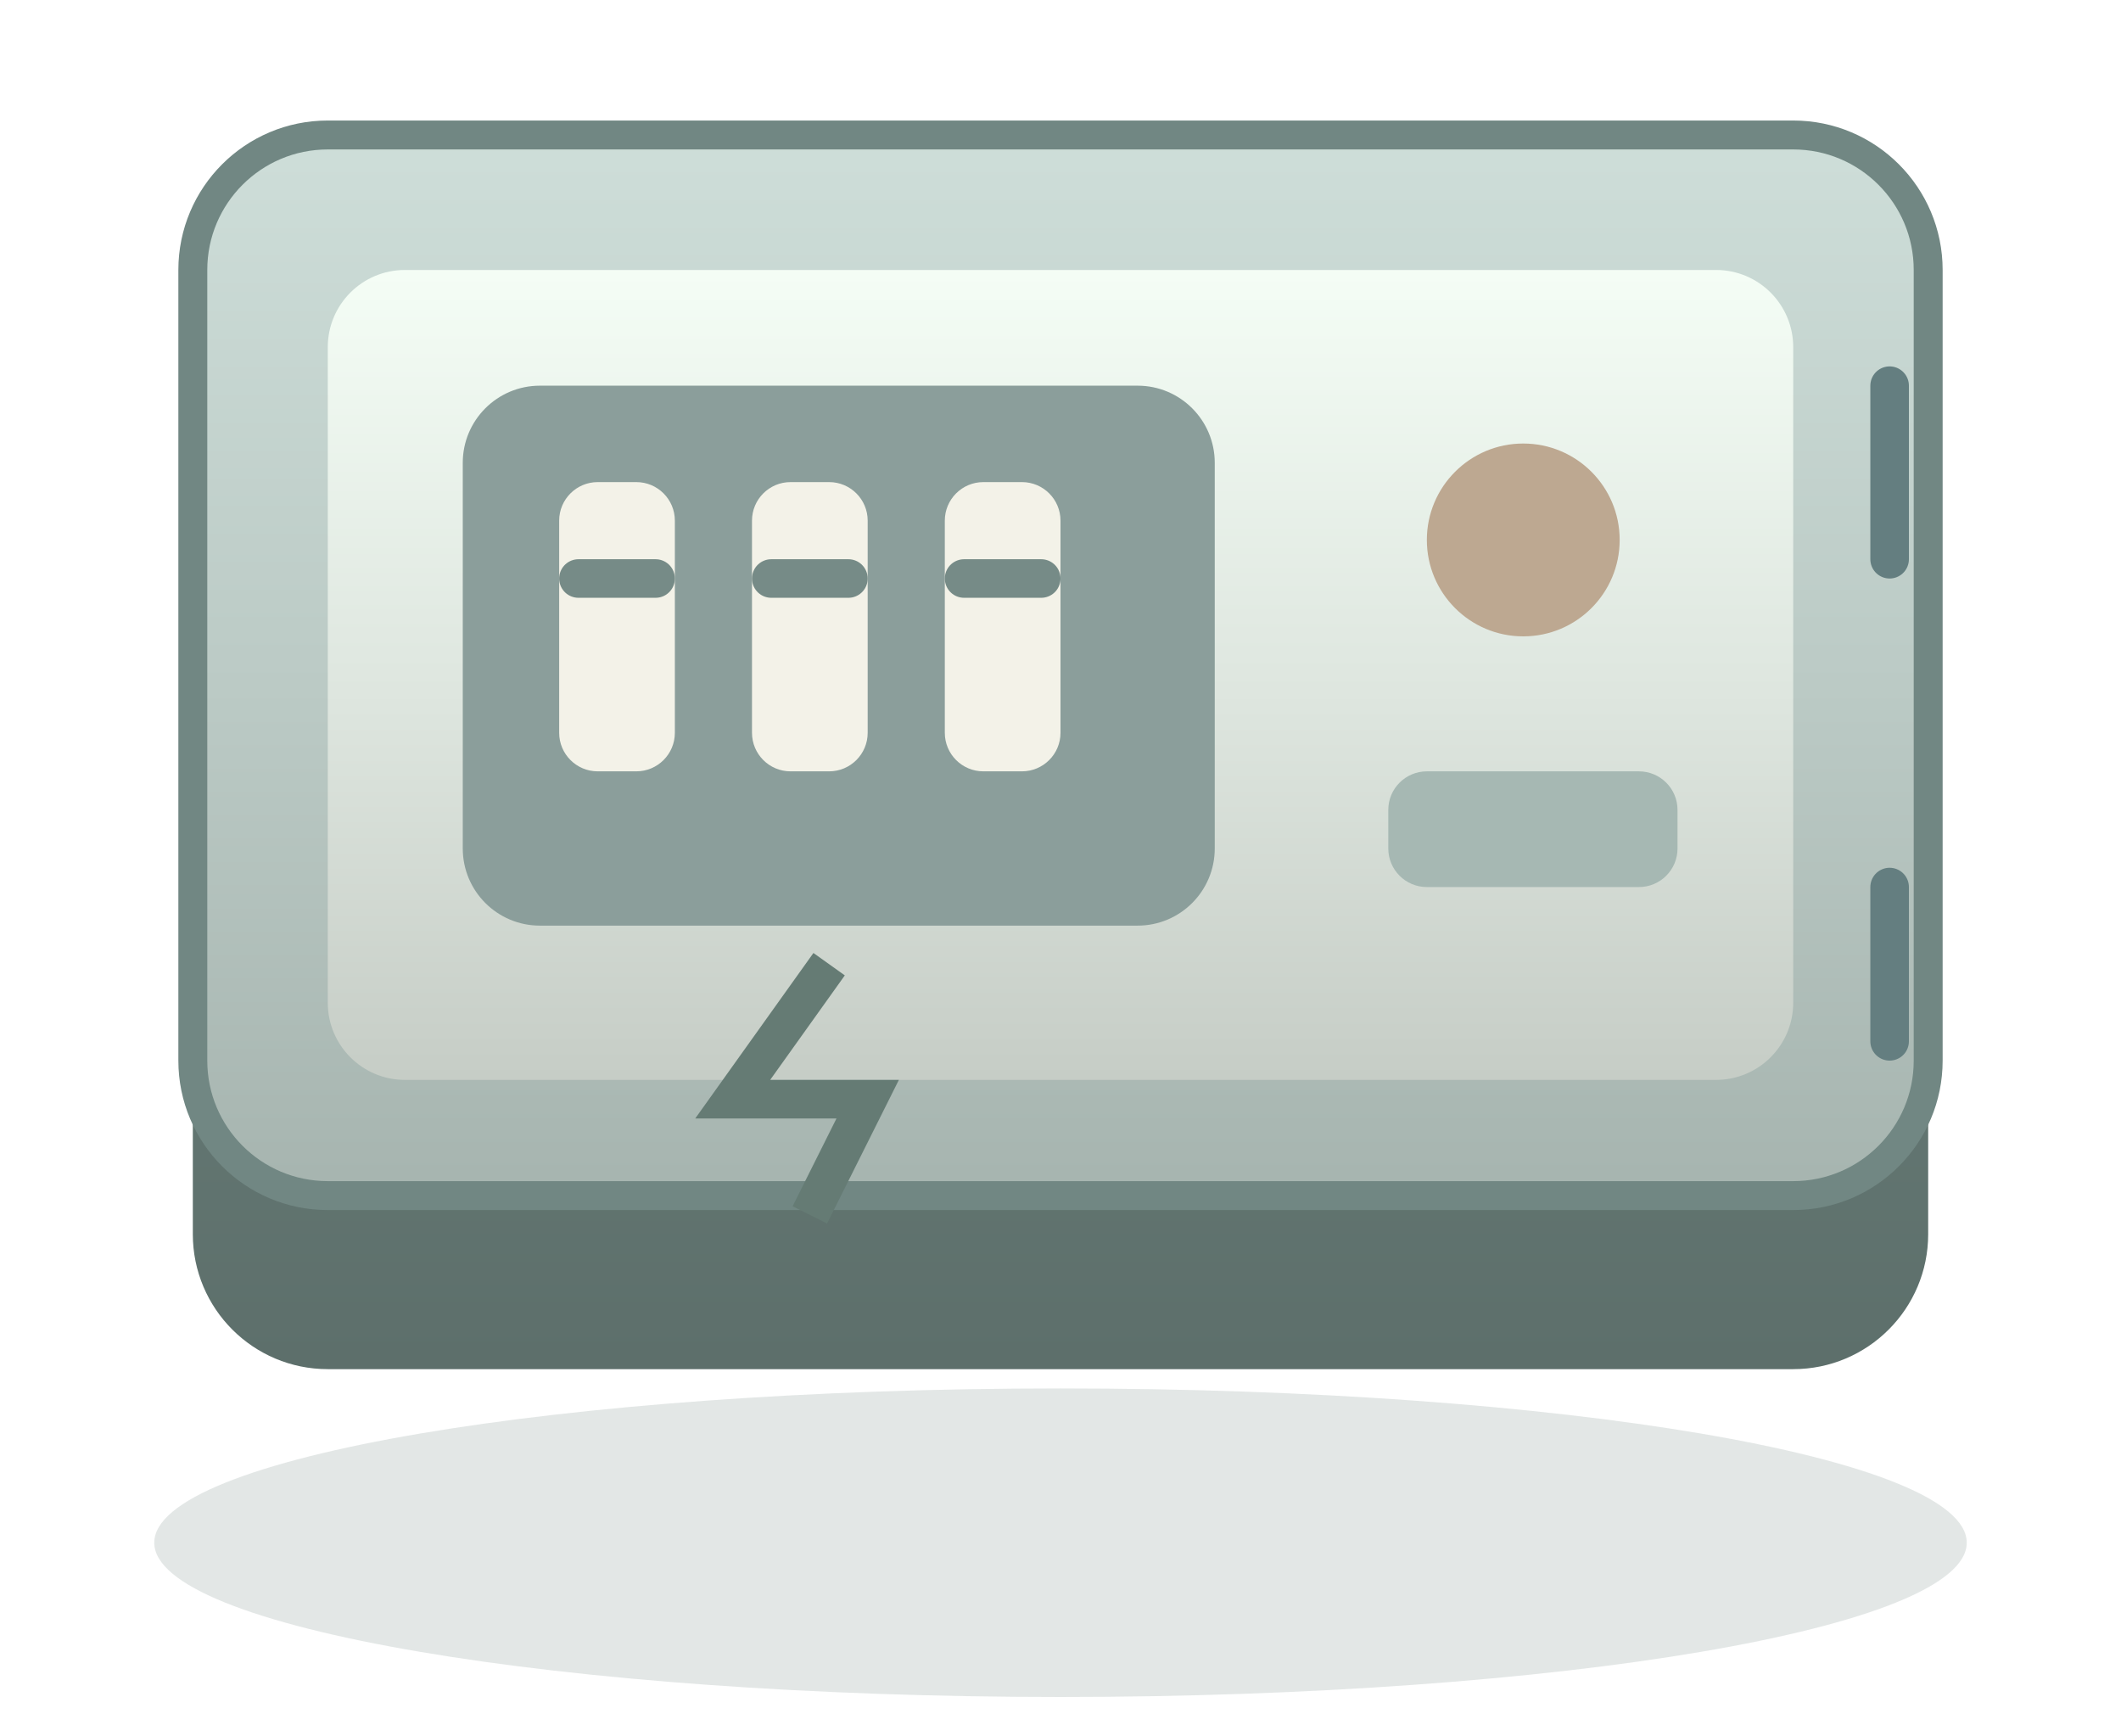
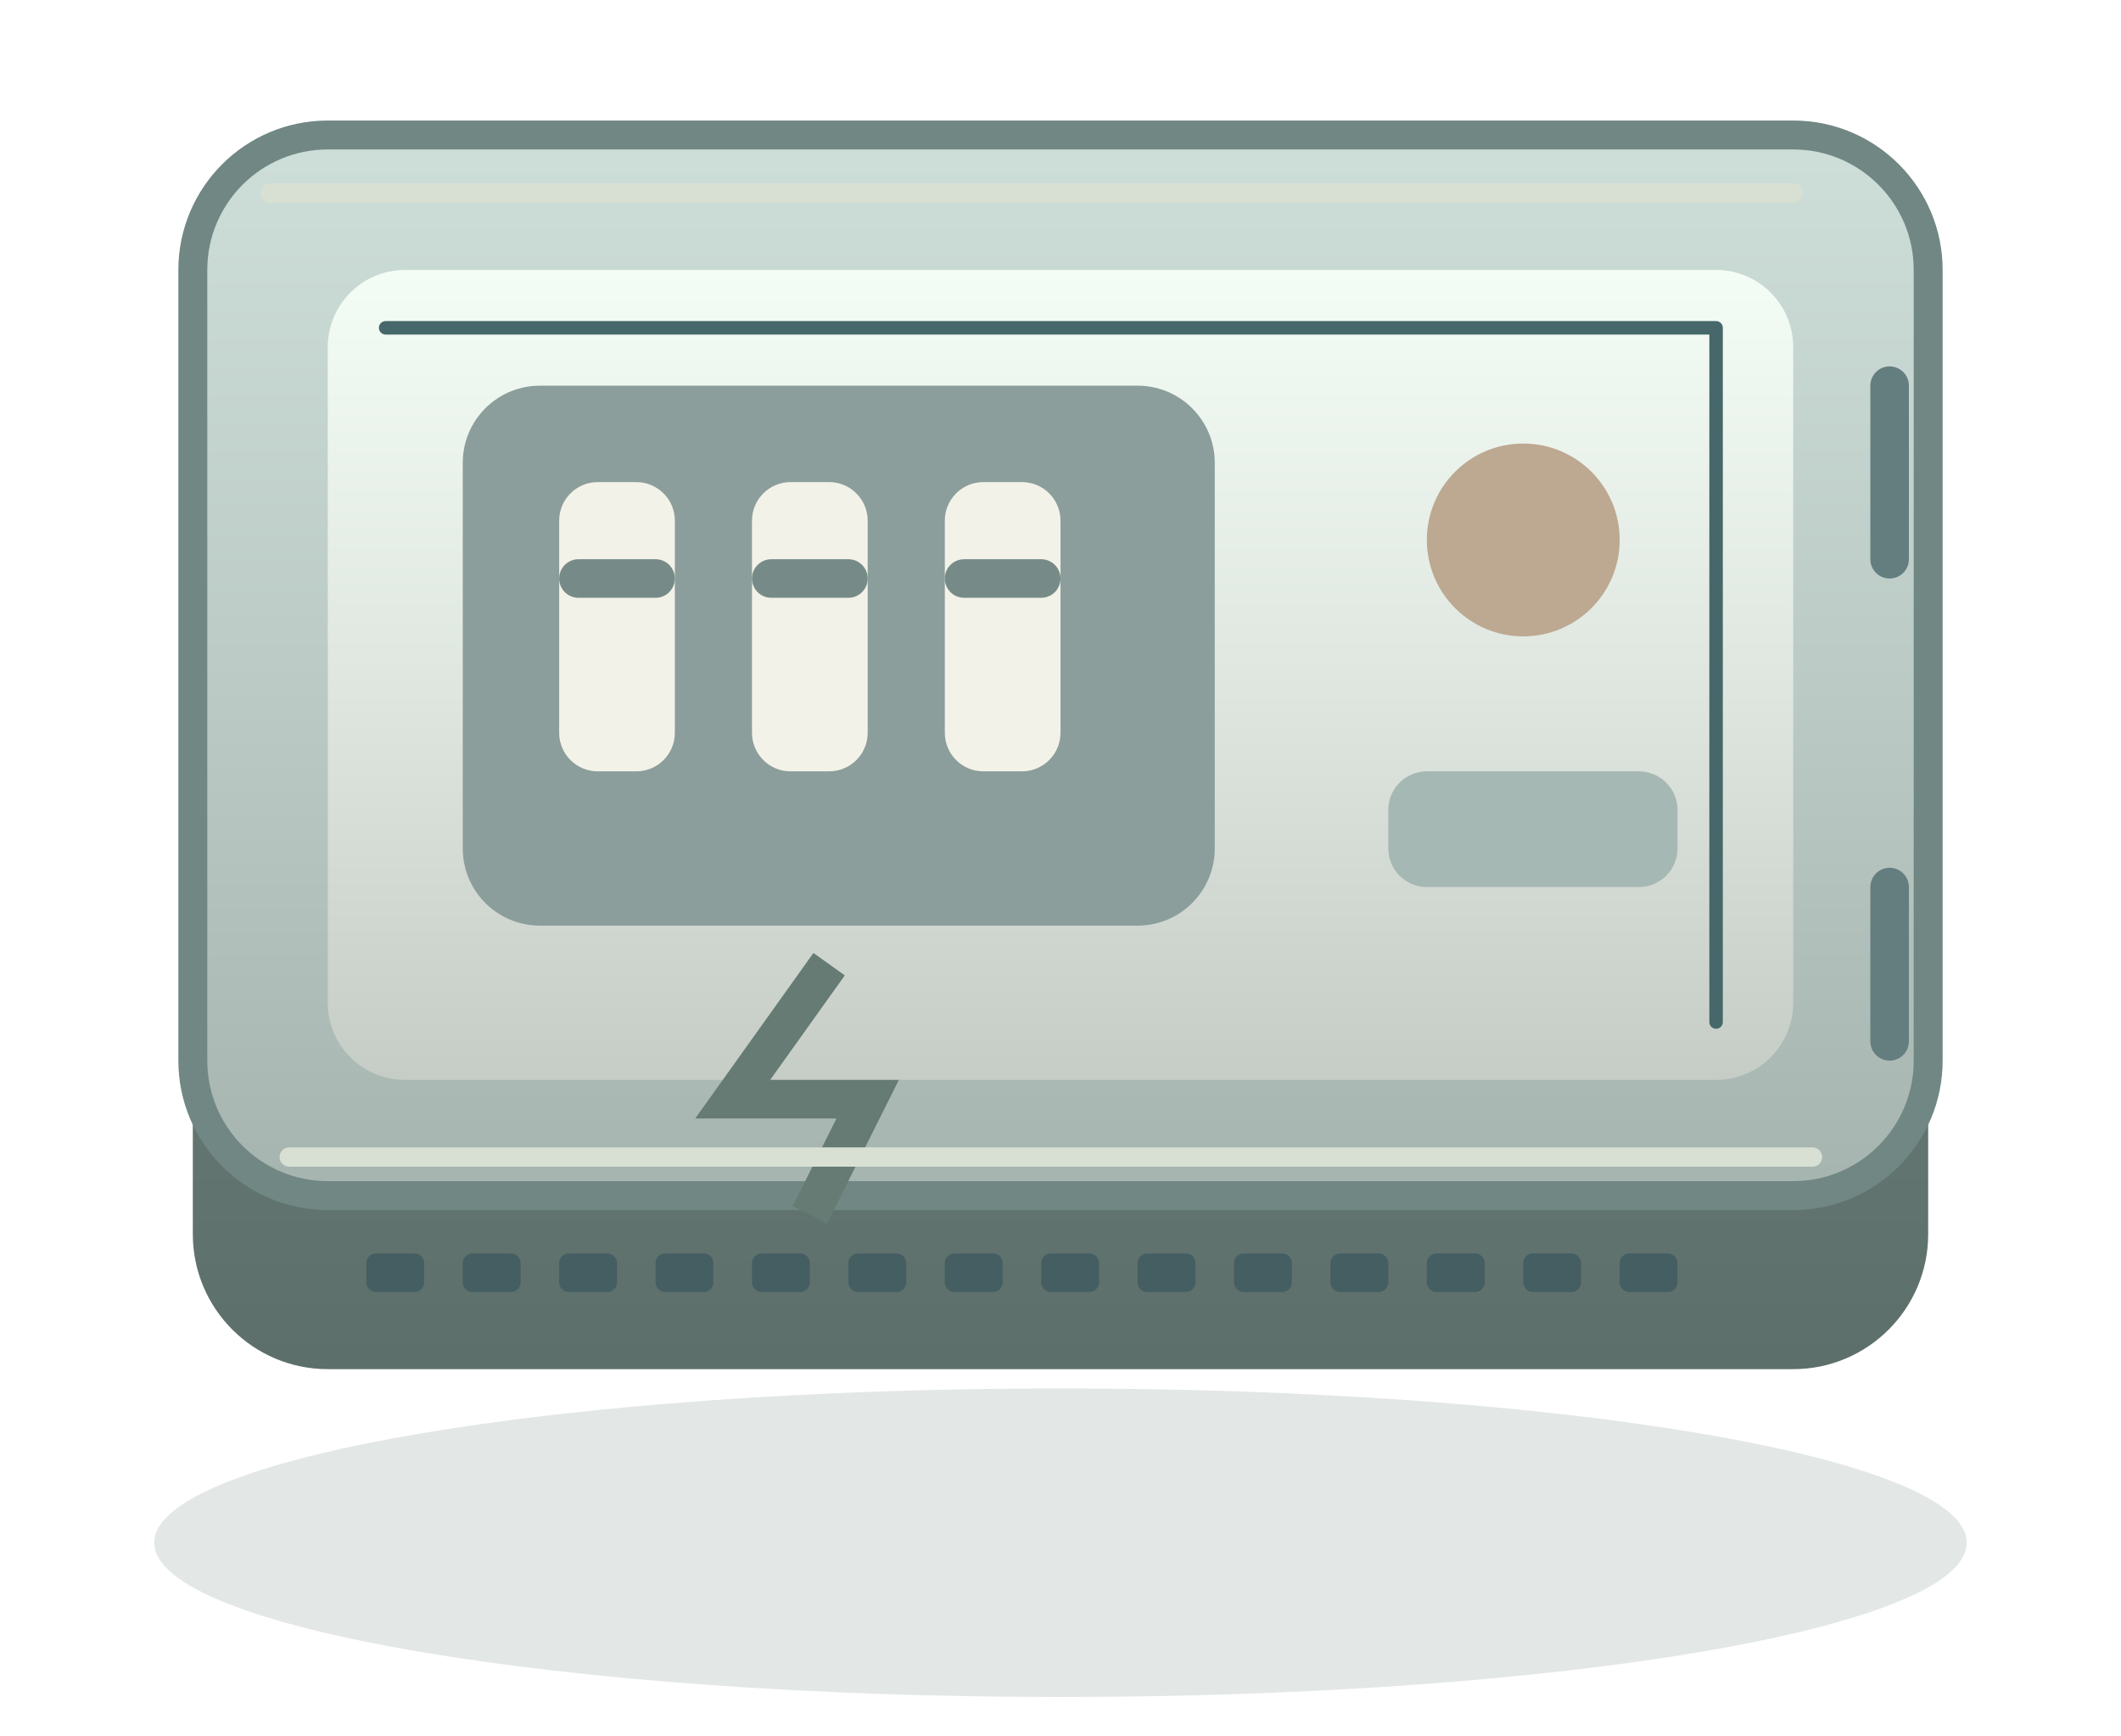
<svg xmlns="http://www.w3.org/2000/svg" width="110" height="90" viewBox="0 0 110 90">
  <defs>
    <linearGradient id="material0" x1="0" y1="0" x2="0" y2="1">
      <stop offset="0" stop-color="#728a84" />
      <stop offset=".52" stop-color="#687D78" />
      <stop offset="1" stop-color="#5d6f6b" />
    </linearGradient>
    <linearGradient id="material1" x1="0" y1="0" x2="0" y2="1">
      <stop offset="0" stop-color="#ceded9" />
      <stop offset=".52" stop-color="#BBCAC5" />
      <stop offset="1" stop-color="#a6b4af" />
    </linearGradient>
    <linearGradient id="material2" x1="0" y1="0" x2="0" y2="1">
      <stop offset="0" stop-color="#f4fdf5" />
      <stop offset=".52" stop-color="#DEE6DF" />
      <stop offset="1" stop-color="#c6cdc6" />
    </linearGradient>
  </defs>
  <ellipse cx="55" cy="80" rx="47" ry="8" fill="#344B4A" fill-opacity="0.133" />
  <rect x="10" y="9" width="90" height="62" rx="7" fill="url(#material0)" />
  <rect x="10" y="7" width="90" height="55" rx="7" fill="url(#material1)" stroke="#718783" stroke-width="1.5" />
  <rect x="17" y="14" width="76" height="42" rx="4" fill="url(#material2)" />
  <rect x="24" y="20" width="39" height="28" rx="4" fill="#8B9E9B" />
  <rect x="29" y="25" width="6" height="15" rx="2" fill="#F3F2E8" />
  <path d="M30 30 L34 30" fill="none" stroke="#768B87" stroke-width="2" stroke-linecap="round" />
  <rect x="39" y="25" width="6" height="15" rx="2" fill="#F3F2E8" />
  <path d="M40 30 L44 30" fill="none" stroke="#768B87" stroke-width="2" stroke-linecap="round" />
  <rect x="49" y="25" width="6" height="15" rx="2" fill="#F3F2E8" />
  <path d="M50 30 L54 30" fill="none" stroke="#768B87" stroke-width="2" stroke-linecap="round" />
  <circle cx="79" cy="28" r="5" fill="#BDA891" />
  <rect x="72" y="40" width="15" height="6" rx="2" fill="#A6B8B3" />
  <path d="M98 20 L98 29" fill="none" stroke="#647E80" stroke-width="2" stroke-linecap="round" />
  <path d="M98 46 L98 54" fill="none" stroke="#647E80" stroke-width="2" stroke-linecap="round" />
  <path d="M43 50 l-5 7 h7 l-3 6" fill="none" stroke="#657B74" stroke-width="2" />
+   <path d="M14 10 H93 M15 60 H94" fill="none" stroke="#d8e0d4" stroke-width="1" stroke-linecap="round" stroke-linejoin="round" />
+   <rect x="19" y="65" width="3" height="2" rx="0.5" fill="#455e62" />
+   <rect x="24" y="65" width="3" height="2" rx="0.5" fill="#455e62" />
+   <rect x="29" y="65" width="3" height="2" rx="0.5" fill="#455e62" />
+   <rect x="34" y="65" width="3" height="2" rx="0.5" fill="#455e62" />
+   <rect x="39" y="65" width="3" height="2" rx="0.5" fill="#455e62" />
+   <rect x="44" y="65" width="3" height="2" rx="0.5" fill="#455e62" />
+   <rect x="49" y="65" width="3" height="2" rx="0.5" fill="#455e62" />
+   <rect x="54" y="65" width="3" height="2" rx="0.5" fill="#455e62" />
+   <rect x="59" y="65" width="3" height="2" rx="0.5" fill="#455e62" />
+   <rect x="64" y="65" width="3" height="2" rx="0.5" fill="#455e62" />
+   <rect x="69" y="65" width="3" height="2" rx="0.5" fill="#455e62" />
+   <rect x="74" y="65" width="3" height="2" rx="0.5" fill="#455e62" />
+   <rect x="79" y="65" width="3" height="2" rx="0.5" fill="#455e62" />
+   <rect x="84" y="65" width="3" height="2" rx="0.5" fill="#455e62" />
+   <path d="M20 17 H89 V53" fill="none" stroke="#46686a" stroke-width="0.7" stroke-linecap="round" stroke-linejoin="round" />
</svg>
